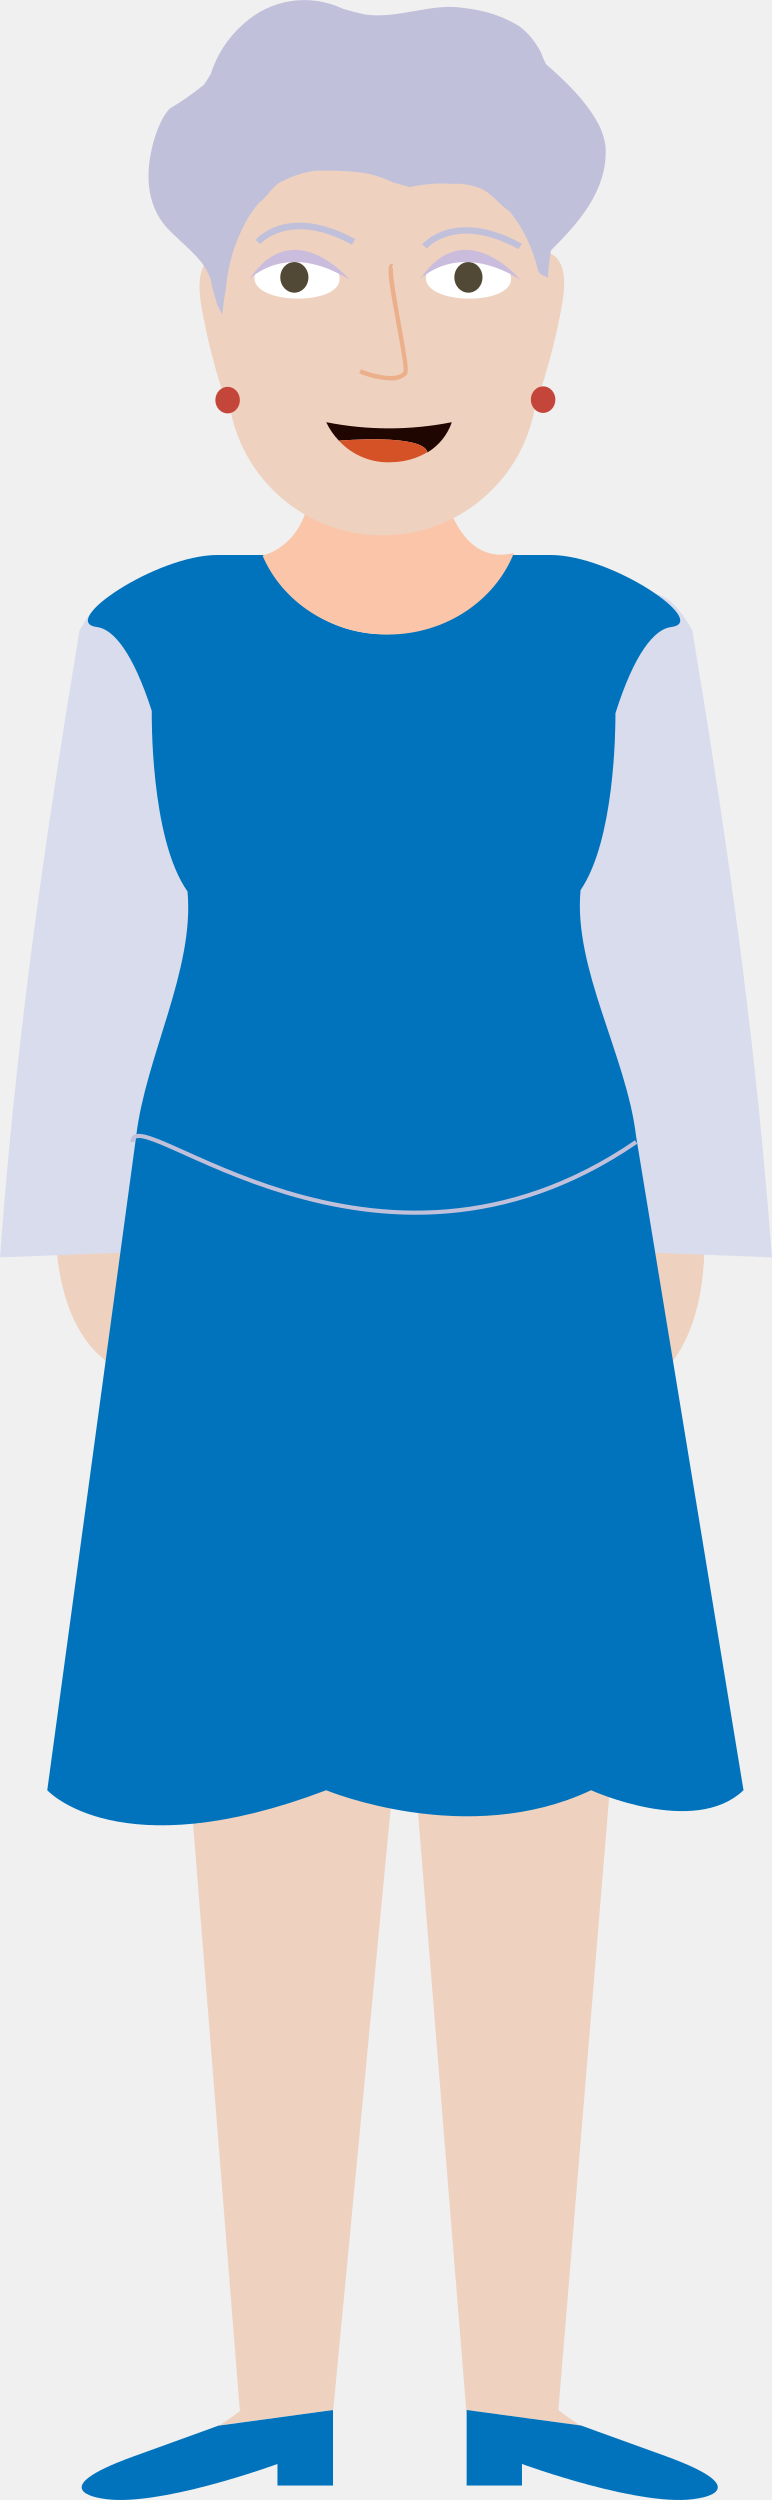
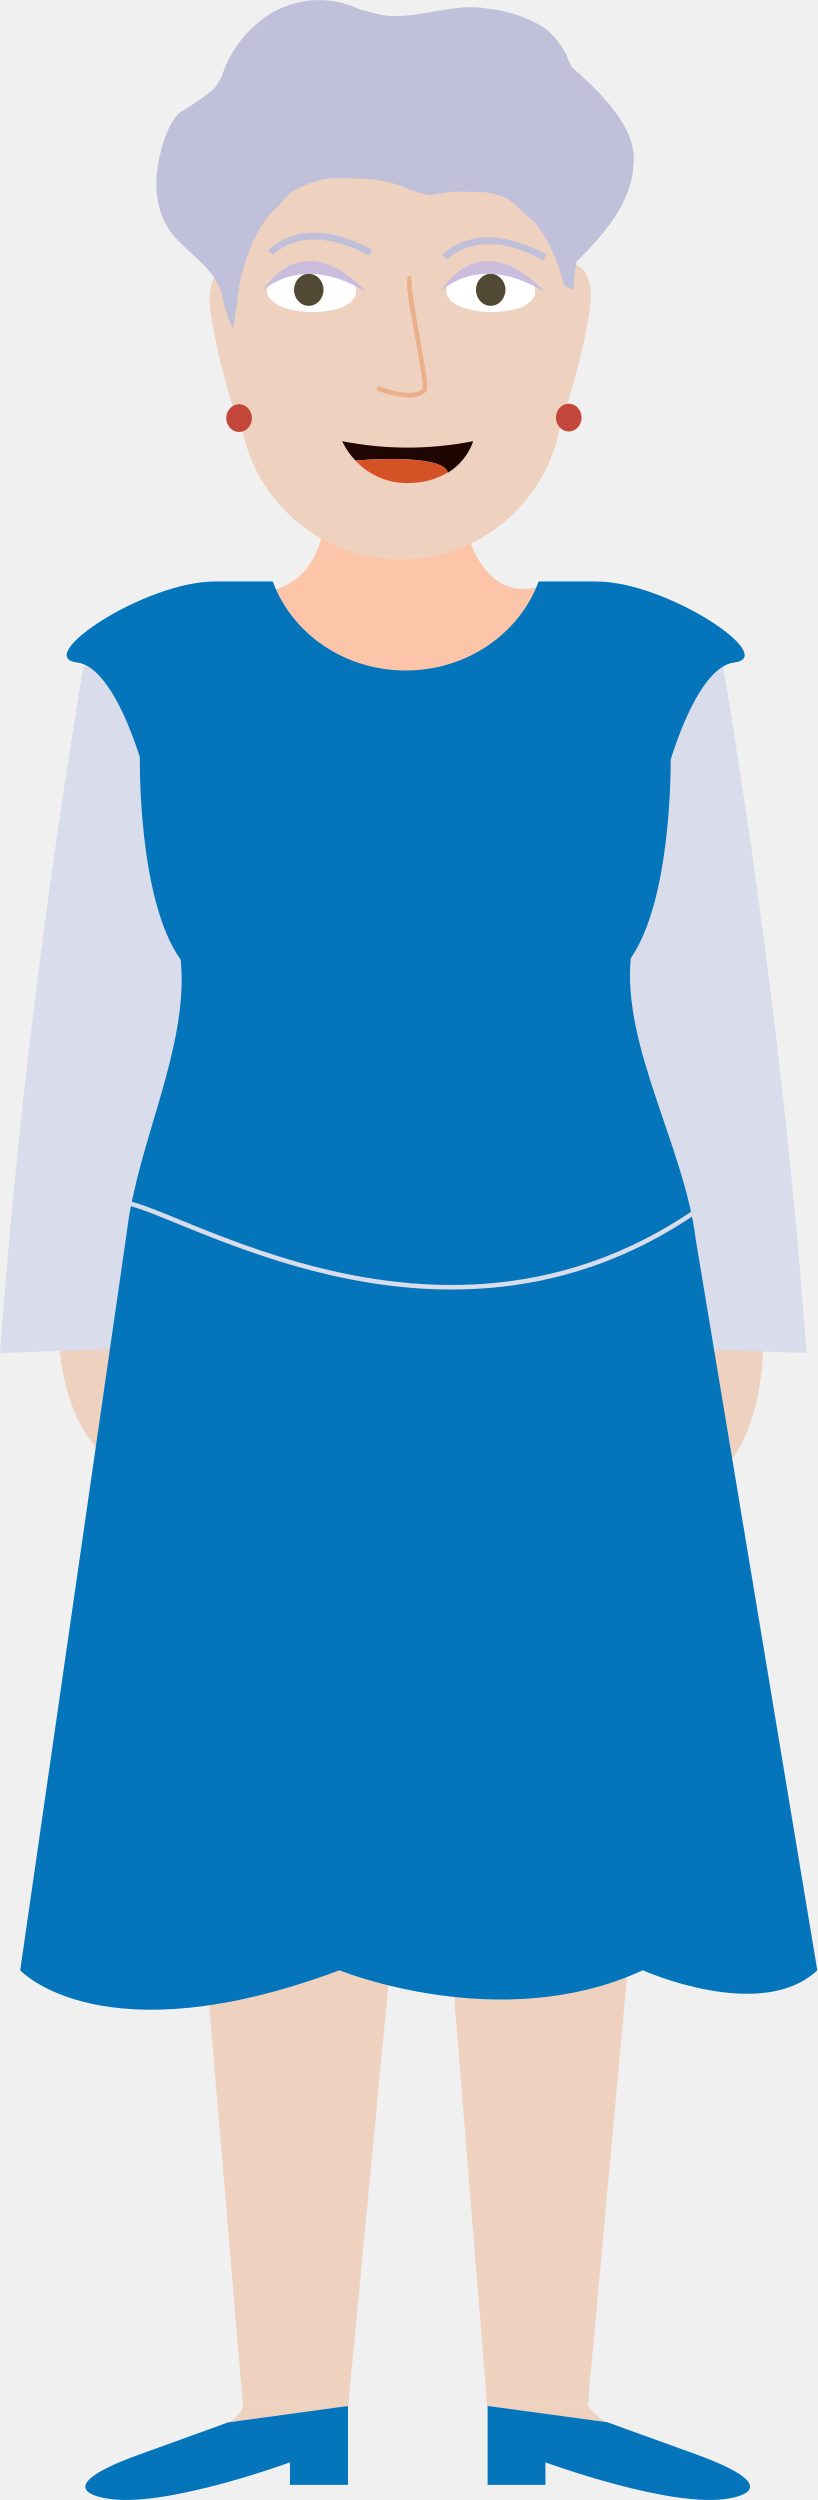
- <svg xmlns="http://www.w3.org/2000/svg" viewBox="0 0 208.42 675.04">
+ <svg xmlns="http://www.w3.org/2000/svg" viewBox="0 0 211.19 646.01">
  <defs>
-     <style>.cls-1{fill:#eed1bf;}.cls-2{fill:#d8dcec;}.cls-3{fill:#0073bc;}.cls-4{fill:none;stroke:#c1c0db;stroke-miterlimit:10;stroke-width:1.12px;}.cls-5{fill:#fbc5aa;}.cls-6{fill:#fff;}.cls-7{fill:#514835;}.cls-8{fill:#cabcdc;}.cls-9{fill:#ebaf89;}.cls-10{fill:#c1c0db;}.cls-11{fill:#c4463a;}.cls-12{fill:#200600;}.cls-13{fill:#d55227;}</style>
+     <style>.cls-1{fill:#eed1bf;}.cls-2{fill:#fcc5aa;}.cls-3{fill:#d9dceb;}.cls-4{fill:#0474bb;}.cls-5{fill:none;stroke:#d9dceb;stroke-miterlimit:10;stroke-width:1.18px;}.cls-6{fill:#fff;}.cls-7{fill:#524935;}.cls-8{fill:#c9bcdd;}.cls-9{fill:#ebaf89;}.cls-10{fill:#c1c0da;}.cls-11{fill:#c4463a;}.cls-12{fill:#200600;}.cls-13{fill:#d55227;}</style>
  </defs>
  <g id="Layer_2" data-name="Layer 2">
-     <g id="Avatar">
-       <path id="Koza" class="cls-1" d="M15.41,321.63S9.52,368,41.3,372.67V320.5Z" />
-       <path id="Koza-2" data-name="Koza" class="cls-1" d="M189.81,326.81s5.89,46.38-25.9,51V325.68Z" />
-       <path class="cls-2" d="M0,339.51l51.93-2V198.08s-12-61-30.45-27.87C11.26,231.9,4.16,283.13,0,339.51Z" />
-       <path class="cls-2" d="M208.42,339.51l-51.94-2V198.08s12-61,30.46-27.87C197.16,231.9,204.26,283.13,208.42,339.51Z" />
-       <polygon id="Hlace" class="cls-1" points="174.61 334.89 174.61 362.83 150.76 650.86 125.89 650.74 109.44 446.97 89.97 650.74 64.76 650.86 41.8 362.83 41.8 334.89 174.61 334.89" />
-       <path class="cls-3" d="M171.76,306.86c-2.56-21.76-17-45.28-15-66.51,9.19-13.49,9.44-43.09,9.42-47.76,5.11-16.22,10.54-22.73,15-23.27,10.8-1.3-16-19.46-32.47-19.46H135c-4.47,12.44-16.81,21.38-31.35,21.38s-26.87-8.94-31.35-21.38H58.7c-16.52,0-43.28,18.16-32.47,19.46,4.35.53,9.69,6.88,14.75,22.64,0,0-.58,34.27,9.65,48.74,1.95,21.12-11.32,44.52-13.87,66.16l-24,176.53s19.26,21.32,75.31,0c0,0,38.05,15.84,71.53,0,0,0,27.91,12.7,41.16,0Z" />
-       <path class="cls-4" d="M35.76,308.36c.18-12.11,65.31,48.45,136,0" />
-       <path id="Vrat" class="cls-5" d="M138.76,149.34c-5.1,12.81-18.42,22-34.07,22-15.37,0-28.5-8.84-33.8-21.31,4-1.14,12.58-5.35,13.09-20.48h35.3S122.52,153.29,138.76,149.34Z" />
-       <path id="Koza-3" data-name="Koza" class="cls-1" d="M89.92,650.74l-30.69,4.17c3.61-2.34,5.93-4.17,5.93-4.17Z" />
-       <path id="Koza-4" data-name="Koza" class="cls-1" d="M156.64,654.91,126,650.74h24.77S153,652.57,156.64,654.91Z" />
-       <path id="cevlje" class="cls-3" d="M89.92,650.74v20.39h-15v-5.82s-33.06,12.16-47.57,9.29c0,0-16.55-2.23,8.86-11.39,19-6.85,22.83-8.27,22.83-8.27l.17,0h0Z" />
-       <path id="cevlje-2" data-name="cevlje" class="cls-3" d="M188.51,674.6c-14.5,2.87-47.57-9.29-47.57-9.29v5.82H126V650.74l30.69,4.17h0l.17,0s3.83,1.42,22.84,8.27C205.06,672.37,188.51,674.6,188.51,674.6Z" />
-       <path id="Koza-5" data-name="Koza" class="cls-1" d="M99.16,15h8.2a37.7,37.7,0,0,1,37.7,37.7v50.06a41.8,41.8,0,0,1-41.8,41.8h0a41.8,41.8,0,0,1-41.8-41.8V52.67A37.7,37.7,0,0,1,99.16,15Z" />
-       <path class="cls-6" d="M91.71,75.33c.09-8-22.94-8.35-23-.3C68.6,82.3,91.63,82.6,91.71,75.33Z" />
-       <path class="cls-6" d="M138,75.33c.09-8-22.93-8.35-23-.3C114.88,82.3,137.91,82.6,138,75.33Z" />
-       <ellipse class="cls-7" cx="79.48" cy="74.89" rx="3.81" ry="4.14" />
-       <ellipse class="cls-7" cx="126.48" cy="74.89" rx="3.81" ry="4.14" />
-       <path id="Oci" class="cls-8" d="M67.25,75.5s9.78-10.67,27.09,0C94.34,75.5,79.29,57.43,67.25,75.5Z" />
-       <path id="Oci-2" data-name="Oci" class="cls-8" d="M113.36,75.5s9.78-10.67,27.09,0C140.45,75.5,125.4,57.43,113.36,75.5Z" />
+     <g id="Layer_1-2" data-name="Layer 1">
+       <path id="Koza" class="cls-1" d="M15.41,331.78s-5.89,46.38,25.89,51V330.65Z" />
+       <path id="Koza-2" data-name="Koza" class="cls-1" d="M196.83,337s5.88,46.38-25.9,51V335.83Z" />
+       <path id="Vrat" class="cls-2" d="M138.76,151.76c-5.1,12.81-18.42,22-34.07,22-15.37,0-28.5-8.84-33.8-21.31,4-1.14,12.58-5.35,13.09-20.48h35.3S122.52,155.71,138.76,151.76Z" />
+       <path class="cls-3" d="M0,349.66l51.93-2V200.5s-12-61-30.45-27.87Q6.15,265.16,0,349.66Z" />
+       <path class="cls-3" d="M208.42,349.66l-51.94-2V200.5s12-61,30.46-27.87Q202.27,265.16,208.42,349.66Z" />
+       <path id="Koza-3" data-name="Koza" class="cls-1" d="M89.92,621.71l-30.69,4.17c3.61-2.34,3.56-4.17,3.56-4.17Z" />
+       <path id="Koza-4" data-name="Koza" class="cls-1" d="M156.64,625.88,126,621.71h25.92A16.63,16.63,0,0,0,156.64,625.88Z" />
+       <path id="cevlje" class="cls-4" d="M89.92,621.71V642.1h-15v-5.82s-33.06,12.16-47.57,9.29c0,0-16.55-2.23,8.86-11.39,19-6.85,22.83-8.27,22.83-8.27l.17,0h0Z" />
+       <path id="cevlje-2" data-name="cevlje" class="cls-4" d="M188.51,645.57c-14.5,2.87-47.57-9.29-47.57-9.29v5.82H126V621.71l30.69,4.17h0l.17,0s3.83,1.42,22.84,8.27C205.06,643.34,188.51,645.57,188.51,645.57Z" />
+       <polygon id="Hlace" class="cls-1" points="174.61 345.04 174.61 372.98 151.87 621.71 125.89 621.71 109.44 417.94 89.97 621.71 62.79 621.71 41.8 372.98 41.8 345.04 174.61 345.04" />
+       <path id="Obleka" class="cls-4" d="M179.78,320.28c-2.81-23.42-19-49.84-16.79-72.68,10.06-14.52,10.34-46.38,10.32-51.4,5.6-17.46,11.54-24.46,16.38-25,11.84-1.41-17.48-20.94-35.57-20.94H139.18c-4.9,13.38-18.43,23-34.35,23s-29.44-9.62-34.35-23H55.55c-18.1,0-47.42,19.53-35.58,20.94,4.78.57,10.63,7.41,16.16,24.37,0,0-.63,36.87,10.58,52.44,2.13,22.73-11.13,47-13.93,70.3L5.22,509.13s21.11,22.94,82.51,0c0,0,41.69,17,78.37,0,0,0,30.57,13.67,45.09,0Z" />
+       <path class="cls-5" d="M29,312.37c.18-12.85,78.16,51.44,151.72,0" />
+       <path id="Koza-5" data-name="Koza" class="cls-1" d="M99.47,15h8.2a37.7,37.7,0,0,1,37.7,37.7v50.06a41.8,41.8,0,0,1-41.8,41.8h0a41.8,41.8,0,0,1-41.8-41.8V52.67A37.7,37.7,0,0,1,99.47,15Z" />
+       <path class="cls-6" d="M92,75.33c.1-8-22.93-8.35-23-.3C68.91,82.3,91.94,82.6,92,75.33Z" />
+       <path class="cls-6" d="M138.31,75.33c.09-8-22.94-8.35-23-.3C115.2,82.3,138.23,82.6,138.31,75.33Z" />
+       <ellipse class="cls-7" cx="79.79" cy="74.89" rx="3.81" ry="4.14" />
+       <ellipse class="cls-7" cx="126.8" cy="74.89" rx="3.81" ry="4.14" />
+       <path id="Oci" class="cls-8" d="M67.56,75.5s9.79-10.67,27.1,0C94.66,75.5,79.61,57.43,67.56,75.5Z" />
+       <path id="Oci-2" data-name="Oci" class="cls-8" d="M113.67,75.5s9.79-10.67,27.1,0C140.77,75.5,125.71,57.43,113.67,75.5Z" />
      <g id="Nos">
-         <path class="cls-9" d="M105.37,102.73A25.5,25.5,0,0,1,97,100.81l.46-1.1c2.44,1,9.25,3.13,11.48.7.32-.83-.91-7.55-1.9-13-2.1-11.49-2.61-15.2-1.7-16a.81.81,0,0,1,.77-.2l-.3,1.16a.35.35,0,0,0,.38-.14c-.53,1,1,9.1,2,15,1.86,10.15,2.29,13.22,1.6,14A5.81,5.81,0,0,1,105.37,102.73Z" />
+         <path class="cls-9" d="M105.68,102.73a25.41,25.41,0,0,1-8.41-1.92l.46-1.1c2.44,1,9.25,3.13,11.48.7.31-.83-.92-7.55-1.9-13-2.1-11.49-2.61-15.2-1.71-16a.83.83,0,0,1,.78-.2l-.3,1.16a.36.36,0,0,0,.38-.14c-.53,1,1,9.1,2,15,1.85,10.15,2.29,13.22,1.6,14A5.83,5.83,0,0,1,105.68,102.73Z" />
      </g>
-       <path id="Obrve" class="cls-10" d="M95.05,66.09c-16.86-9.23-24.66-.29-24.74-.2L69,64.77c.35-.42,8.81-10.12,26.91-.2Z" />
-       <path id="Obrve-2" data-name="Obrve" class="cls-10" d="M140,67.27c-16.86-9.24-24.66-.3-24.74-.2L114,66c.35-.42,8.81-10.12,26.91-.21Z" />
-       <path id="Koza-6" data-name="Koza" class="cls-1" d="M144.35,68.25s10.48-3.18,7.43,13.86-7.43,27.6-7.43,27.6Z" />
-       <path id="Koza-7" data-name="Koza" class="cls-1" d="M61.86,69.1S51.38,65.91,54.43,83s7.43,27.6,7.43,27.6Z" />
-       <ellipse id="Uhani" class="cls-11" cx="61.46" cy="108.04" rx="3.31" ry="3.59" />
-       <ellipse id="Uhani-2" data-name="Uhani" class="cls-11" cx="146.65" cy="107.91" rx="3.31" ry="3.59" />
-       <path class="cls-12" d="M122,114a15.24,15.24,0,0,1-6.56,8.15C114.16,117,91.6,119,91.52,119a19,19,0,0,1-3.44-5A87.08,87.08,0,0,0,122,114Z" />
-       <path class="cls-13" d="M115.4,122.1h0a19.32,19.32,0,0,1-9.33,2.69A18.06,18.06,0,0,1,91.52,119C91.6,119,114.16,117,115.4,122.1Z" />
-       <polygon class="cls-12" points="91.52 118.97 91.52 118.97 91.52 118.97 91.52 118.97" />
-       <path id="Lasje1" class="cls-10" d="M60,84.93c.25-2.33.57-4.69,1-7.06a45.6,45.6,0,0,1,5.45-18.13,32.65,32.65,0,0,1,3.48-5c2.28-1.58,4.06-5.13,6.6-5.93a25.1,25.1,0,0,1,4.19-1.72,29.53,29.53,0,0,1,4.35-1A92.8,92.8,0,0,1,96,46.42a28.28,28.28,0,0,1,9.94,2.76c1.56.46,3.13.92,4.69,1.34a42.1,42.1,0,0,1,5.82-.86,38.08,38.08,0,0,1,5.85,0,17,17,0,0,1,3,.07,15.89,15.89,0,0,1,2.85.62c4.3,1,6.07,4.55,9.36,6.63.63.77,1.24,1.58,1.82,2.43S140.46,61.13,141,62a42.91,42.91,0,0,1,2.61,5.59,44.56,44.56,0,0,1,1.74,5.66c.53,1.11,1.58,1.11,2.63,1.67,0-1.23.14-2.46.27-3.67s.31-2.43.51-3.64c7.41-7.4,15.49-16.28,14.74-28.06a16.93,16.93,0,0,0-.69-3.15,16.54,16.54,0,0,0-1.35-3.12,31.94,31.94,0,0,0-1.78-2.94c-3.27-4.82-7.85-9.18-12.24-13A27.91,27.91,0,0,1,146,14a25,25,0,0,0-1.4-2.29A24.1,24.1,0,0,0,143,9.62a22.11,22.11,0,0,0-2.6-2.42,33.73,33.73,0,0,0-11.88-4.56c-1.08-.2-2.16-.36-3.25-.48-8.7-1.47-17.56,3-26.61,1.77-1-.21-2-.45-3-.71s-2-.54-3-.82a24.22,24.22,0,0,0-26.85,4A29.63,29.63,0,0,0,56.91,20c-.59,1-1.21,1.9-1.82,2.86l-1.77,1.38a69.3,69.3,0,0,1-7.47,5.05,13.68,13.68,0,0,0-2,2.82,24.79,24.79,0,0,0-1.46,3.26c-.37,1-.71,2.1-1,3.17-2.33,8.56-2,17.83,5,24.31.78.77,1.56,1.51,2.36,2.24,3.93,3.66,8,7.18,8.55,12.53.45,1.55.89,3.09,1.34,4.6C59.42,83.94,60,84.93,60,84.93Z" />
+       <path id="Obrve" class="cls-10" d="M95.37,66.09c-16.86-9.23-24.66-.29-24.74-.2L69.3,64.77c.35-.42,8.81-10.12,26.91-.2Z" />
+       <path id="Obrve-2" data-name="Obrve" class="cls-10" d="M140.35,67.27c-16.86-9.24-24.67-.3-24.74-.2L114.28,66c.35-.42,8.81-10.12,26.91-.21Z" />
+       <path id="Koza-6" data-name="Koza" class="cls-1" d="M144.66,68.25s10.49-3.18,7.43,13.86-7.43,27.6-7.43,27.6Z" />
+       <path id="Koza-7" data-name="Koza" class="cls-1" d="M62.18,69.1S51.7,65.91,54.75,83s7.43,27.6,7.43,27.6Z" />
+       <ellipse id="Uhani" class="cls-11" cx="61.78" cy="108.04" rx="3.31" ry="3.59" />
+       <ellipse id="Uhani-2" data-name="Uhani" class="cls-11" cx="146.97" cy="107.91" rx="3.31" ry="3.59" />
+       <path class="cls-12" d="M122.28,114a15.3,15.3,0,0,1-6.56,8.15C114.48,117,91.92,119,91.84,119a19,19,0,0,1-3.44-5A87.09,87.09,0,0,0,122.28,114Z" />
+       <path class="cls-13" d="M115.72,122.1h0a19.28,19.28,0,0,1-9.32,2.69A18.06,18.06,0,0,1,91.84,119C91.92,119,114.48,117,115.72,122.1Z" />
+       <polygon class="cls-12" points="91.84 118.97 91.84 118.97 91.84 118.97 91.84 118.97" />
+       <path id="Lasje" class="cls-10" d="M60.33,84.93c.26-2.33.58-4.69,1-7.06a45.6,45.6,0,0,1,5.45-18.13,32.65,32.65,0,0,1,3.48-5c2.28-1.58,4-5.13,6.59-5.93A25.45,25.45,0,0,1,81,47.05a30,30,0,0,1,4.36-1,92.87,92.87,0,0,1,10.91.34,28.28,28.28,0,0,1,9.94,2.76c1.56.46,3.12.92,4.69,1.34a42.1,42.1,0,0,1,5.82-.86,38.08,38.08,0,0,1,5.85,0,16.92,16.92,0,0,1,3,.07,15.7,15.7,0,0,1,2.85.62c4.31,1,6.08,4.55,9.37,6.63.63.77,1.24,1.58,1.82,2.43s1.11,1.72,1.62,2.61a41.58,41.58,0,0,1,2.6,5.59,44.64,44.64,0,0,1,1.75,5.66c.53,1.11,1.58,1.11,2.63,1.67,0-1.23.13-2.46.27-3.67s.3-2.43.5-3.64c7.42-7.4,15.5-16.28,14.74-28.06a16.9,16.9,0,0,0-.68-3.15,17.22,17.22,0,0,0-1.35-3.12A30,30,0,0,0,160,30.36c-3.26-4.82-7.84-9.18-12.23-13A26.4,26.4,0,0,1,146.31,14a23,23,0,0,0-1.41-2.29,22.22,22.22,0,0,0-1.63-2.1,22.11,22.11,0,0,0-2.6-2.42,33.78,33.78,0,0,0-11.89-4.56c-1.07-.2-2.15-.36-3.25-.48C116.84.69,108,5.13,98.92,3.93c-1-.21-2-.45-3-.71s-2-.54-3-.82a24.24,24.24,0,0,0-26.86,4,31.48,31.48,0,0,0-2.35,2.27A29.69,29.69,0,0,0,57.23,20c-.59,1-1.21,1.9-1.82,2.86l-1.77,1.38a68.46,68.46,0,0,1-7.48,5.05,14,14,0,0,0-2,2.82,22.41,22.41,0,0,0-1.46,3.26c-.38,1-.71,2.1-1,3.17-2.34,8.56-2,17.83,5,24.31.77.77,1.56,1.51,2.35,2.24,3.93,3.66,8,7.18,8.55,12.53.45,1.55.9,3.09,1.35,4.6A30.36,30.36,0,0,0,60.33,84.93Z" />
    </g>
  </g>
</svg>
